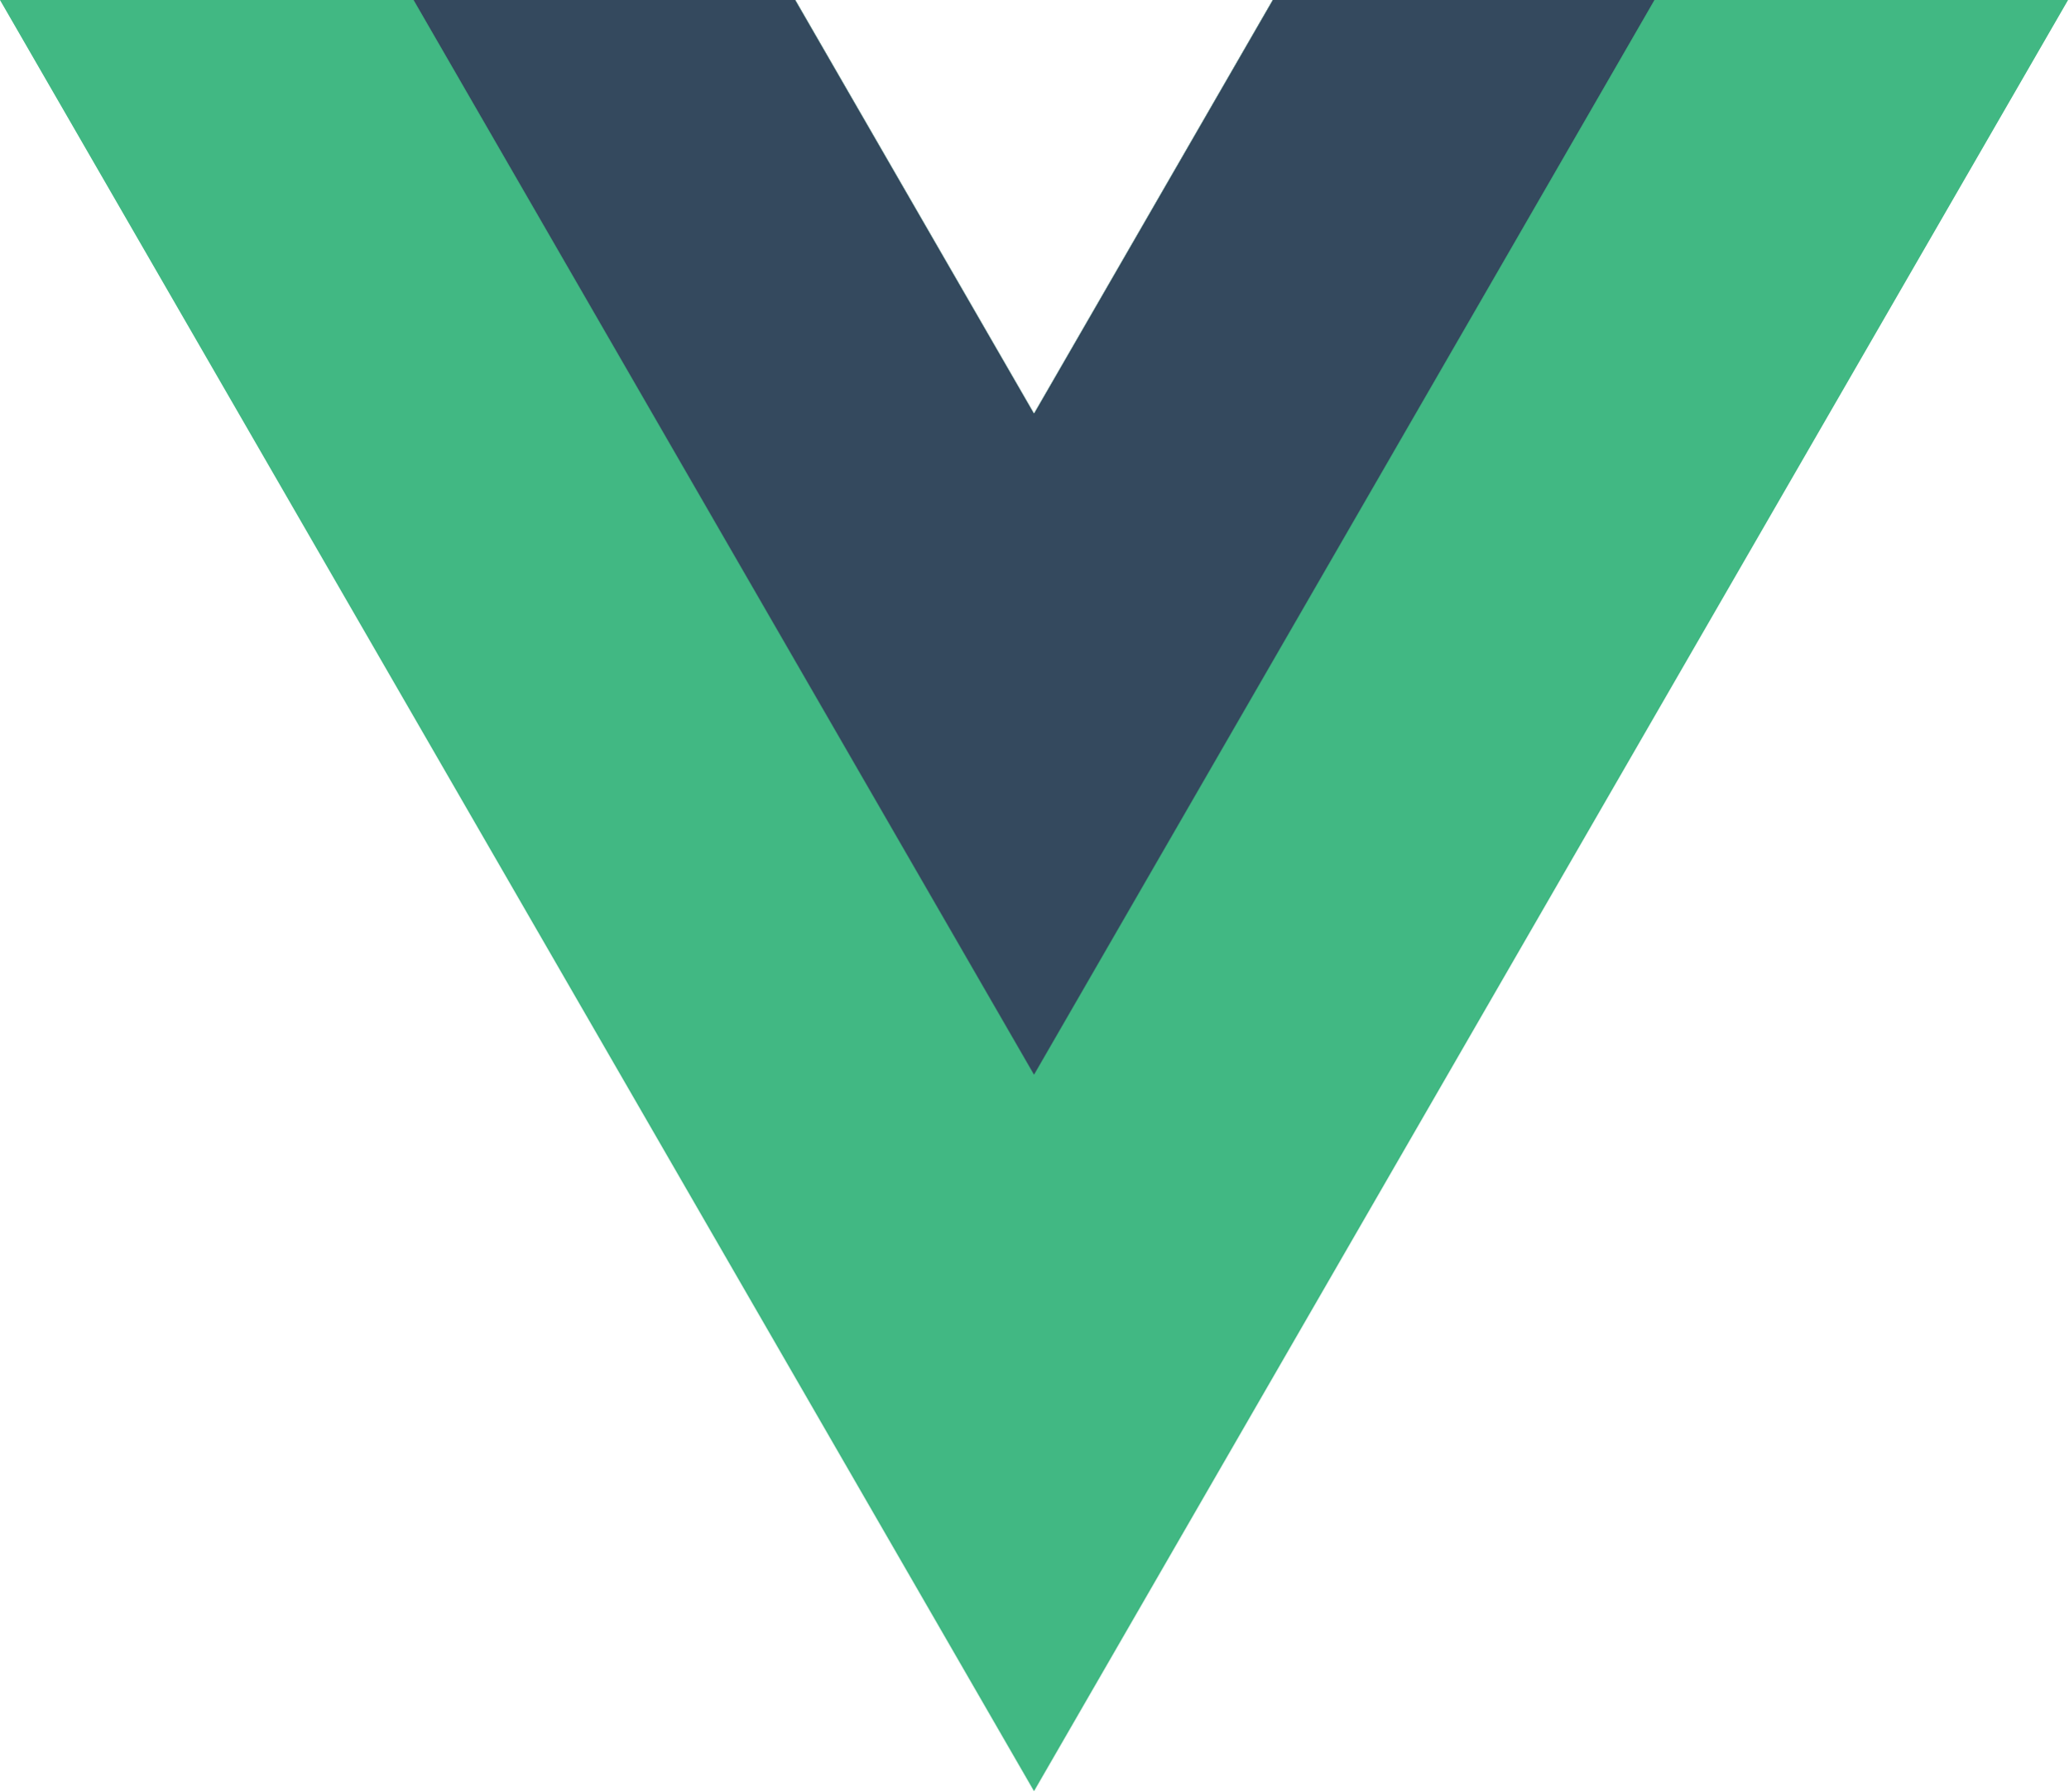
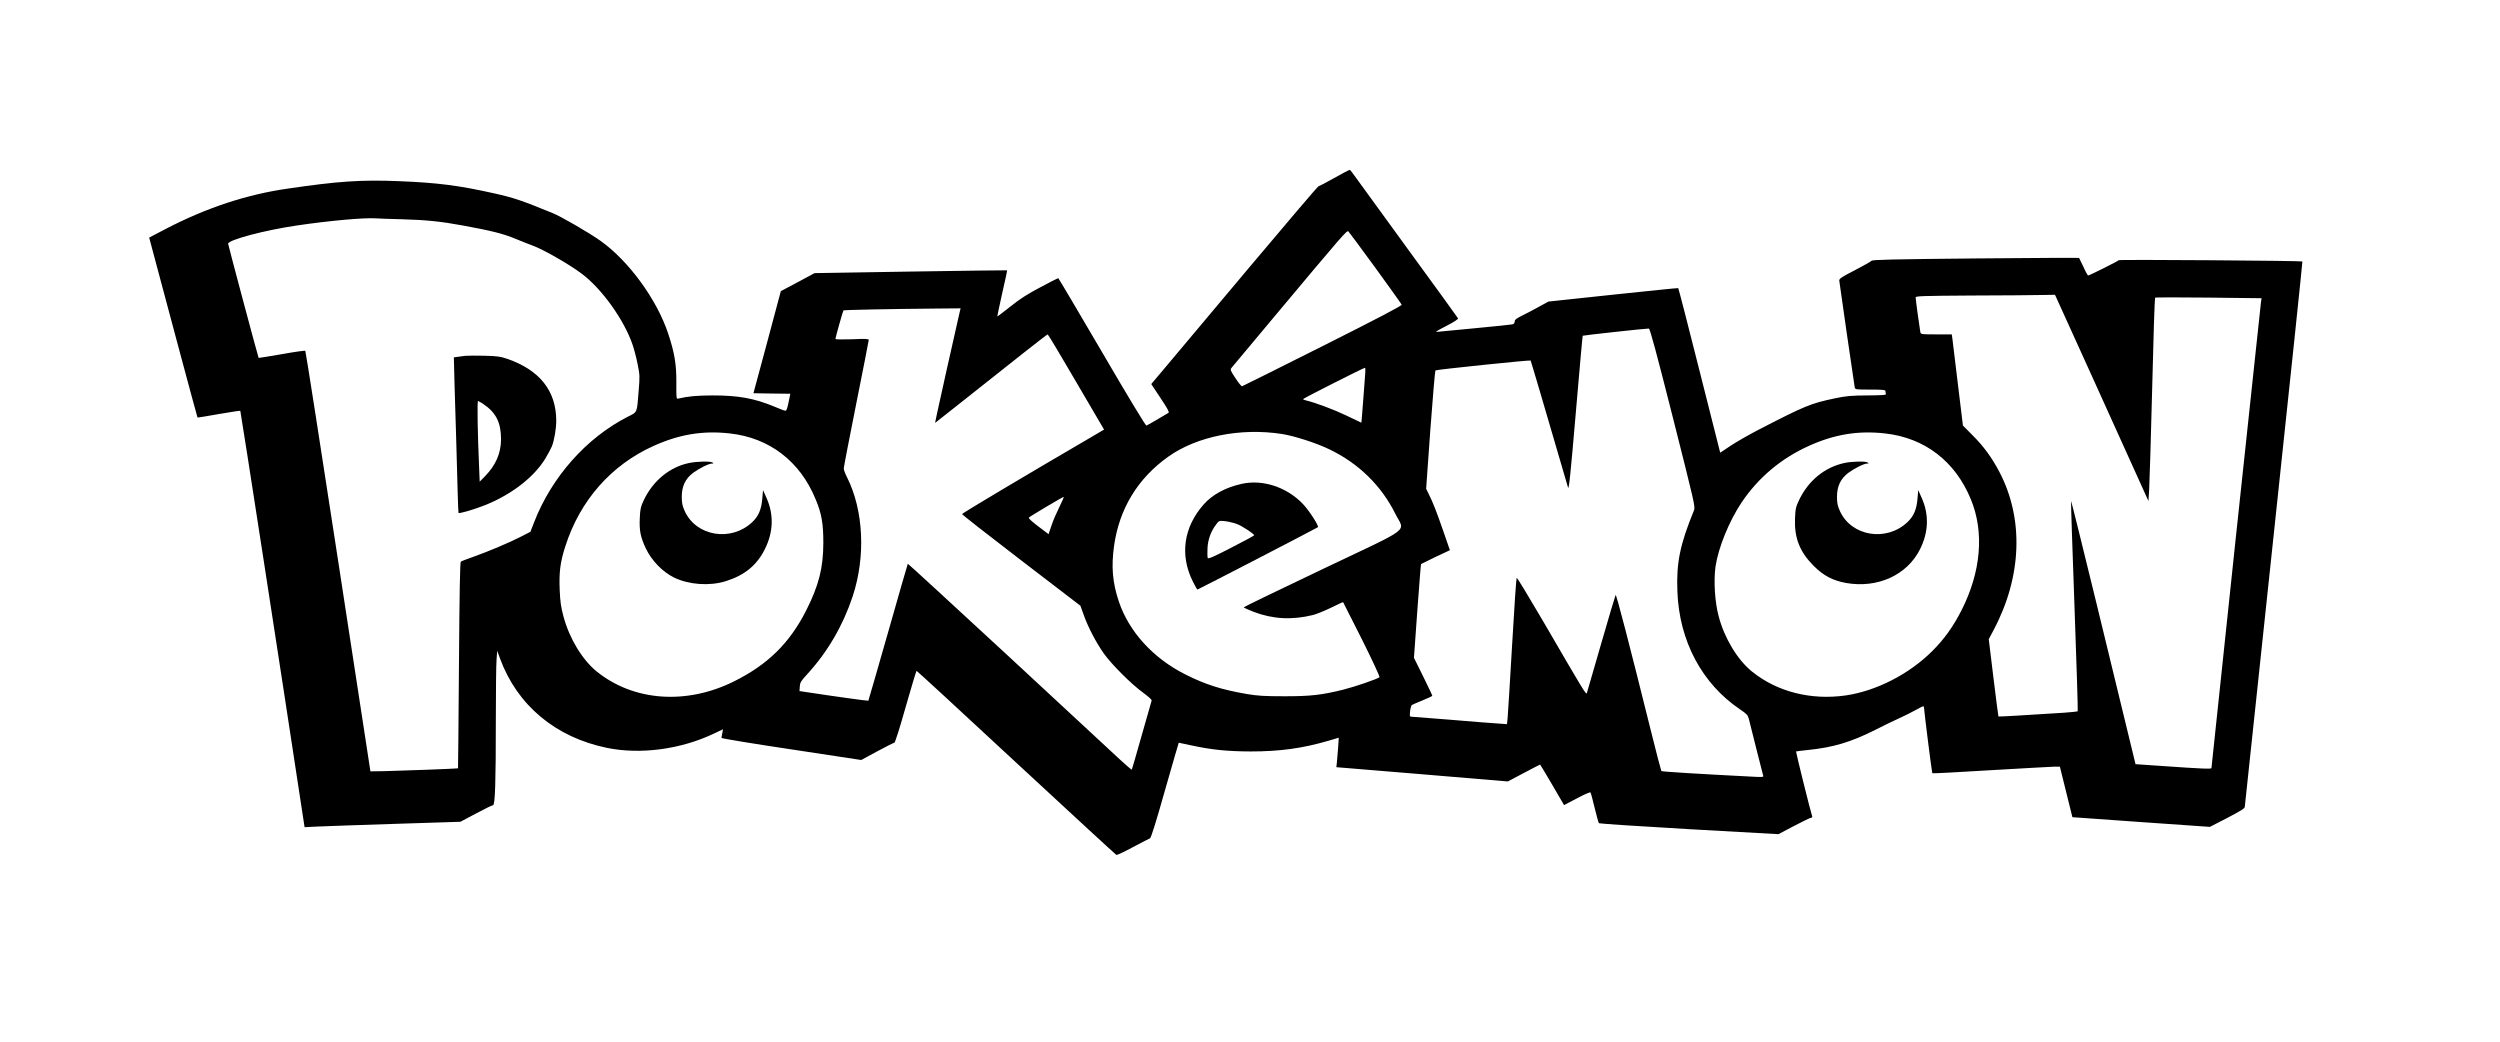
- <svg xmlns="http://www.w3.org/2000/svg" viewBox="0 0 261.76 226.69">
-   <path d="M161.096.001l-30.225 52.351L100.647.001H-.005l130.877 226.688L261.749.001z" fill="#41b883" />
-   <path d="M161.096.001l-30.225 52.351L100.647.001H52.346l78.526 136.01L209.398.001z" fill="#34495e" />
+ <svg xmlns="http://www.w3.org/2000/svg" version="1.0" width="2400pt" height="1000pt" viewBox="0 0 2400 1000" preserveAspectRatio="xMidYMid meet">
+   <g transform="translate(0,1000) scale(0.1,-0.1)" fill="#000000" stroke="none">
+     <path d="M12805 8289 c-77 -43 -144 -78 -150 -79 -5 -1 -306 -353 -667 -783 -361 -430 -719 -857 -796 -948 l-140 -166 89 -134 c65 -97 86 -136 77 -142 -113 -67 -202 -119 -212 -123 -7 -3 -168 263 -426 705 -228 391 -418 710 -421 711 -4 0 -80 -39 -170 -87 -122 -64 -196 -111 -288 -185 -68 -54 -125 -97 -127 -96 -1 2 20 101 47 222 28 120 49 220 47 221 -2 1 -418 -4 -926 -12 l-922 -15 -162 -87 -162 -86 -131 -490 -132 -490 177 -3 177 -2 -17 -83 c-12 -59 -20 -82 -31 -80 -8 0 -57 19 -109 41 -192 79 -342 106 -590 106 -151 -1 -234 -8 -326 -30 -22 -6 -22 -4 -21 153 1 179 -18 288 -79 472 -109 328 -381 700 -652 891 -112 79 -373 230 -456 264 -301 123 -371 147 -563 190 -340 76 -542 102 -918 117 -357 14 -575 0 -1065 -72 -391 -56 -778 -184 -1162 -383 l-166 -87 38 -142 c109 -410 423 -1582 426 -1585 1 -2 93 13 204 33 112 19 205 34 207 31 4 -3 418 -2685 589 -3814 l28 -183 120 6 c67 3 403 15 748 26 l628 20 149 79 c82 44 156 80 164 80 20 0 27 217 27 824 0 270 3 529 7 575 l6 83 27 -73 c165 -450 534 -758 1029 -859 320 -65 703 -14 1019 135 l93 44 -7 -37 c-3 -20 -7 -41 -8 -46 0 -5 301 -55 670 -110 l672 -102 153 83 c85 46 159 83 165 83 7 0 55 153 109 345 54 190 101 345 104 345 4 0 434 -396 956 -881 523 -484 955 -883 962 -886 7 -3 79 31 160 75 81 43 155 81 163 84 10 4 57 153 144 462 72 251 131 456 132 456 1 0 54 -11 117 -25 199 -43 346 -58 572 -59 279 0 496 29 749 103 l98 29 -6 -97 c-4 -53 -9 -116 -12 -141 l-5 -45 823 -68 823 -69 153 81 c84 45 155 81 157 81 2 0 54 -88 117 -195 l113 -194 124 65 c75 40 126 62 130 56 4 -6 22 -73 40 -149 18 -76 37 -142 41 -146 4 -4 393 -30 865 -57 l858 -48 150 79 c82 43 156 79 164 79 10 0 13 6 9 17 -12 30 -157 615 -154 619 2 1 53 8 113 14 241 24 415 76 645 192 85 43 191 95 235 114 44 20 115 55 158 79 62 35 77 41 77 27 1 -37 76 -631 80 -635 3 -3 255 10 560 29 305 18 580 33 610 34 l55 0 60 -243 60 -242 660 -47 660 -46 167 86 c130 68 168 91 168 107 1 11 126 1192 279 2625 153 1433 276 2607 274 2610 -7 7 -1757 20 -1763 12 -7 -9 -282 -147 -294 -147 -4 0 -25 37 -45 83 -21 45 -40 84 -42 86 -2 2 -449 0 -993 -5 -814 -8 -991 -12 -1000 -23 -6 -7 -78 -48 -161 -91 -127 -65 -150 -81 -148 -99 4 -37 143 -1000 148 -1023 5 -23 8 -23 150 -23 119 0 145 -3 145 -14 0 -8 2 -20 5 -28 4 -10 -30 -13 -177 -14 -158 -1 -201 -5 -313 -28 -235 -50 -282 -69 -730 -300 -93 -48 -215 -118 -271 -155 l-100 -67 -199 788 c-109 434 -201 790 -204 792 -3 2 -285 -27 -626 -63 l-620 -66 -95 -52 c-52 -29 -125 -67 -162 -85 -52 -26 -67 -38 -67 -55 -1 -15 -9 -24 -23 -27 -13 -3 -169 -19 -348 -36 -179 -17 -343 -33 -365 -35 -34 -5 -22 4 78 55 76 39 117 66 114 74 -3 7 -227 316 -498 687 -270 371 -501 689 -513 706 -12 18 -25 32 -31 32 -5 -1 -73 -36 -150 -80z m-8945 -394 c228 -6 374 -21 585 -60 277 -51 389 -79 510 -130 44 -19 117 -47 162 -64 97 -35 349 -179 467 -268 194 -145 408 -445 489 -683 14 -41 36 -124 48 -185 21 -104 22 -118 10 -258 -17 -217 -10 -200 -105 -248 -398 -203 -733 -581 -901 -1019 l-33 -85 -83 -43 c-109 -57 -325 -148 -464 -197 -60 -21 -115 -42 -121 -47 -8 -5 -13 -299 -18 -995 -4 -543 -8 -989 -9 -989 -3 -3 -558 -24 -702 -27 l-139 -2 -309 2015 c-170 1108 -312 2018 -316 2022 -3 4 -105 -10 -226 -32 -121 -21 -221 -37 -222 -36 -4 3 -293 1085 -293 1096 0 37 350 130 658 175 317 47 645 76 757 69 22 -2 137 -6 255 -9z m9345 -468 c135 -186 248 -344 251 -352 4 -9 -207 -120 -758 -397 -419 -211 -768 -384 -774 -386 -6 -2 -35 33 -64 78 -48 72 -51 82 -38 98 8 9 190 226 403 482 679 811 706 843 720 828 7 -7 124 -165 260 -351z m6878 -1039 c195 -431 397 -876 448 -990 l94 -208 7 113 c4 61 17 499 29 972 11 473 24 863 28 867 3 4 235 4 514 1 l508 -6 -6 -41 c-7 -49 -475 -4453 -475 -4469 0 -11 -79 -8 -482 20 l-247 17 -74 305 c-41 168 -180 739 -308 1268 -129 529 -235 958 -237 953 -2 -5 13 -460 33 -1010 20 -551 34 -1004 31 -1008 -4 -3 -61 -9 -129 -14 -435 -28 -630 -39 -632 -36 -2 2 -23 169 -48 372 l-45 370 48 90 c270 511 290 1064 55 1514 -73 139 -152 248 -261 356 l-90 91 -48 395 c-26 217 -50 414 -53 438 l-6 42 -148 0 c-146 0 -149 0 -154 23 -6 29 -45 313 -45 332 0 13 68 15 543 18 298 1 599 3 668 5 l127 2 355 -782z m-10868 625 c-3 -16 -59 -263 -124 -550 -64 -288 -116 -523 -114 -523 1 0 137 107 300 237 499 397 774 613 781 613 4 0 127 -206 274 -458 l267 -456 -107 -63 c-662 -386 -1257 -741 -1256 -748 0 -6 256 -206 568 -445 l568 -435 33 -92 c41 -115 118 -262 192 -367 76 -106 265 -295 376 -375 48 -35 86 -69 83 -76 -2 -6 -45 -157 -96 -336 -50 -178 -93 -325 -95 -328 -2 -2 -53 42 -112 96 -59 55 -541 502 -1071 993 -530 490 -965 890 -967 888 -2 -2 -87 -298 -189 -657 -103 -360 -188 -656 -190 -658 -3 -3 -336 43 -616 86 l-45 7 3 43 c2 38 11 53 68 115 197 214 345 467 439 749 127 382 106 829 -54 1146 -17 33 -31 71 -31 83 0 13 54 293 120 623 66 330 120 605 120 612 0 10 -33 12 -160 6 -92 -3 -160 -2 -160 3 0 13 72 268 77 274 4 5 442 14 901 18 l224 2 -7 -27z m6845 -1023 c209 -827 216 -856 202 -890 -134 -328 -170 -500 -159 -780 18 -474 236 -883 600 -1129 65 -44 76 -55 86 -93 6 -24 38 -151 71 -283 34 -132 63 -248 66 -259 6 -17 0 -18 -122 -11 -493 25 -850 47 -855 53 -3 4 -48 174 -98 377 -210 845 -335 1326 -341 1313 -4 -7 -67 -218 -139 -468 -73 -250 -135 -463 -137 -473 -7 -21 -28 15 -421 691 -136 232 -249 419 -253 415 -4 -4 -24 -296 -44 -648 -20 -352 -40 -666 -43 -699 l-6 -58 -96 7 c-53 3 -257 19 -454 36 -197 16 -365 29 -372 29 -11 0 -13 11 -8 53 3 28 11 55 17 59 6 4 53 24 104 45 50 20 92 40 92 44 0 5 -40 88 -88 186 l-88 178 32 449 c18 246 34 450 36 451 2 2 65 33 140 69 l137 64 -64 185 c-66 191 -101 279 -141 358 l-23 47 40 563 c23 310 45 568 49 573 8 8 908 101 914 95 3 -3 167 -560 359 -1219 8 -28 23 112 74 710 35 409 65 746 67 747 4 4 618 71 635 69 11 -1 74 -236 231 -856z m-2954 423 c-3 -32 -10 -128 -16 -213 -6 -85 -13 -178 -16 -207 l-5 -51 -142 68 c-123 59 -298 124 -389 146 -16 3 -28 9 -28 13 0 6 578 299 593 300 5 1 6 -25 3 -56z m-801 -579 c121 -19 330 -86 458 -148 279 -134 498 -348 632 -618 90 -182 182 -113 -697 -531 -417 -198 -758 -364 -758 -367 0 -4 42 -23 93 -43 186 -71 370 -81 572 -31 33 8 111 40 173 70 62 31 115 55 116 53 2 -2 83 -163 181 -358 99 -199 173 -357 168 -362 -16 -16 -227 -89 -345 -119 -209 -52 -319 -65 -573 -64 -191 0 -252 4 -359 22 -241 42 -393 90 -586 187 -310 156 -542 411 -639 700 -61 182 -74 334 -46 535 50 355 226 646 519 855 275 196 694 280 1091 219z m-5298 5 c380 -42 674 -268 823 -632 58 -138 74 -234 74 -417 0 -241 -44 -413 -166 -653 -158 -311 -367 -516 -687 -676 -458 -230 -968 -194 -1323 93 -138 112 -262 317 -318 526 -25 92 -32 143 -37 256 -7 170 5 268 54 419 140 439 440 781 847 964 248 112 474 149 733 120z m11090 0 c380 -42 674 -268 823 -632 131 -316 98 -697 -90 -1067 -81 -158 -164 -274 -280 -390 -221 -221 -537 -383 -830 -426 -334 -48 -660 34 -902 230 -138 112 -262 317 -318 526 -38 140 -50 344 -31 481 27 182 130 435 250 615 160 238 379 423 645 543 248 112 474 149 733 120z m-7926 -704 c-26 -52 -61 -132 -76 -178 l-29 -85 -99 75 c-68 52 -96 78 -89 85 13 13 324 198 334 198 3 0 -15 -43 -41 -95z" />
+     <path d="M4465 6584 c-22 -2 -55 -7 -74 -10 l-34 -5 6 -242 c4 -133 11 -386 17 -562 5 -176 12 -403 14 -504 3 -101 6 -184 8 -186 7 -7 152 35 248 73 258 102 479 272 587 453 27 46 55 98 61 114 23 57 42 170 42 245 0 288 -159 488 -473 596 -61 21 -94 26 -217 29 -80 2 -163 1 -185 -1z m171 -460 c126 -84 174 -180 174 -343 -1 -133 -51 -248 -155 -354 l-50 -51 -6 149 c-14 317 -19 625 -10 625 4 0 26 -12 47 -26z" />
+     <path d="M11920 5355 c-154 -34 -283 -104 -365 -198 -193 -218 -230 -487 -104 -739 22 -43 41 -78 44 -78 6 0 1149 591 1157 599 12 11 -86 163 -147 226 -155 160 -384 235 -585 190z m-47 -385 c51 -19 167 -95 167 -109 0 -3 -99 -57 -220 -119 -177 -91 -221 -110 -226 -98 -3 9 -4 51 -2 93 4 84 33 164 85 231 25 34 27 34 83 29 32 -4 83 -16 113 -27z" />
+     <path d="M6610 5554 c-182 -39 -340 -169 -428 -352 -31 -65 -36 -86 -40 -174 -6 -123 7 -186 60 -297 54 -113 160 -222 268 -275 142 -69 339 -84 495 -36 181 56 301 153 377 307 83 164 88 334 16 494 l-33 74 -7 -81 c-8 -105 -37 -171 -98 -228 -202 -189 -535 -135 -646 106 -23 52 -29 77 -29 138 0 101 34 174 108 230 58 43 151 90 182 90 17 0 17 2 5 10 -22 14 -154 11 -230 -6z" />
+     <path d="M17705 5555 c-188 -41 -344 -168 -433 -354 -32 -67 -36 -84 -40 -180 -7 -185 45 -318 178 -452 94 -95 185 -143 315 -166 301 -52 584 77 707 324 83 164 88 334 16 494 l-33 74 -7 -81 c-8 -105 -37 -171 -98 -228 -202 -189 -535 -135 -646 106 -23 52 -29 77 -29 138 0 101 34 174 108 230 58 43 151 90 182 90 17 0 17 2 5 10 -21 14 -154 11 -225 -5z" />
+   </g>
</svg>
